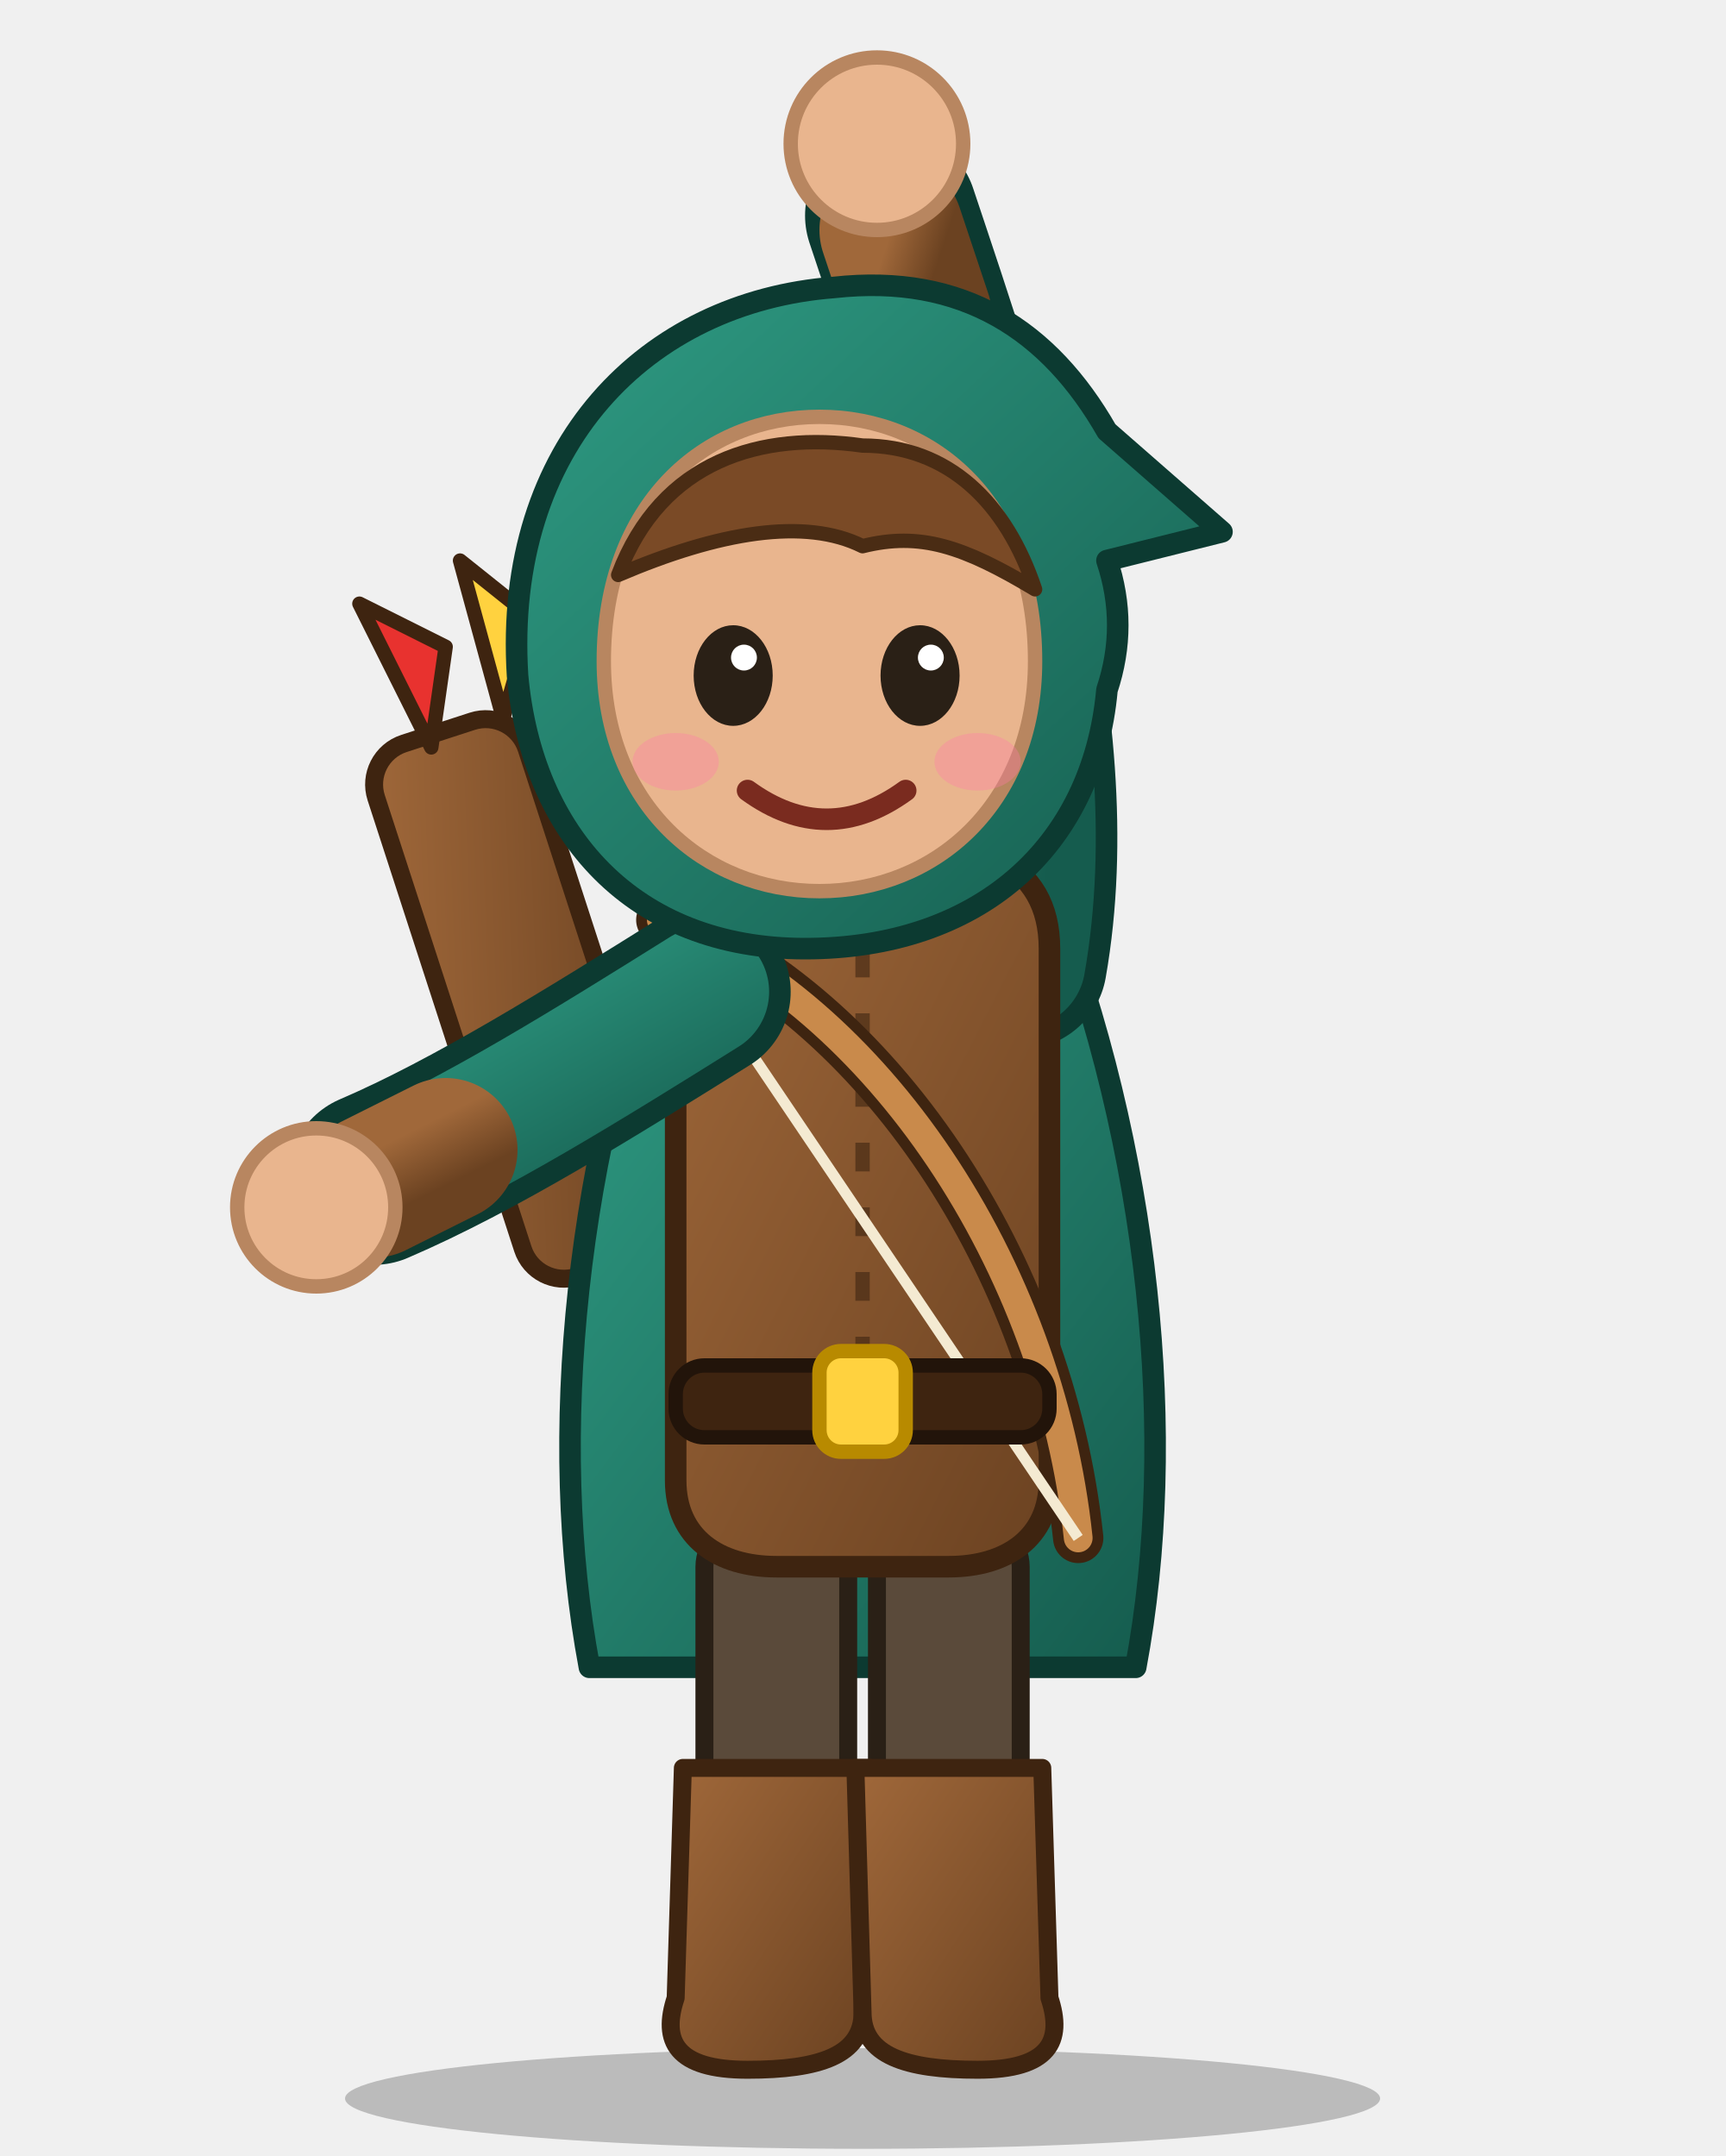
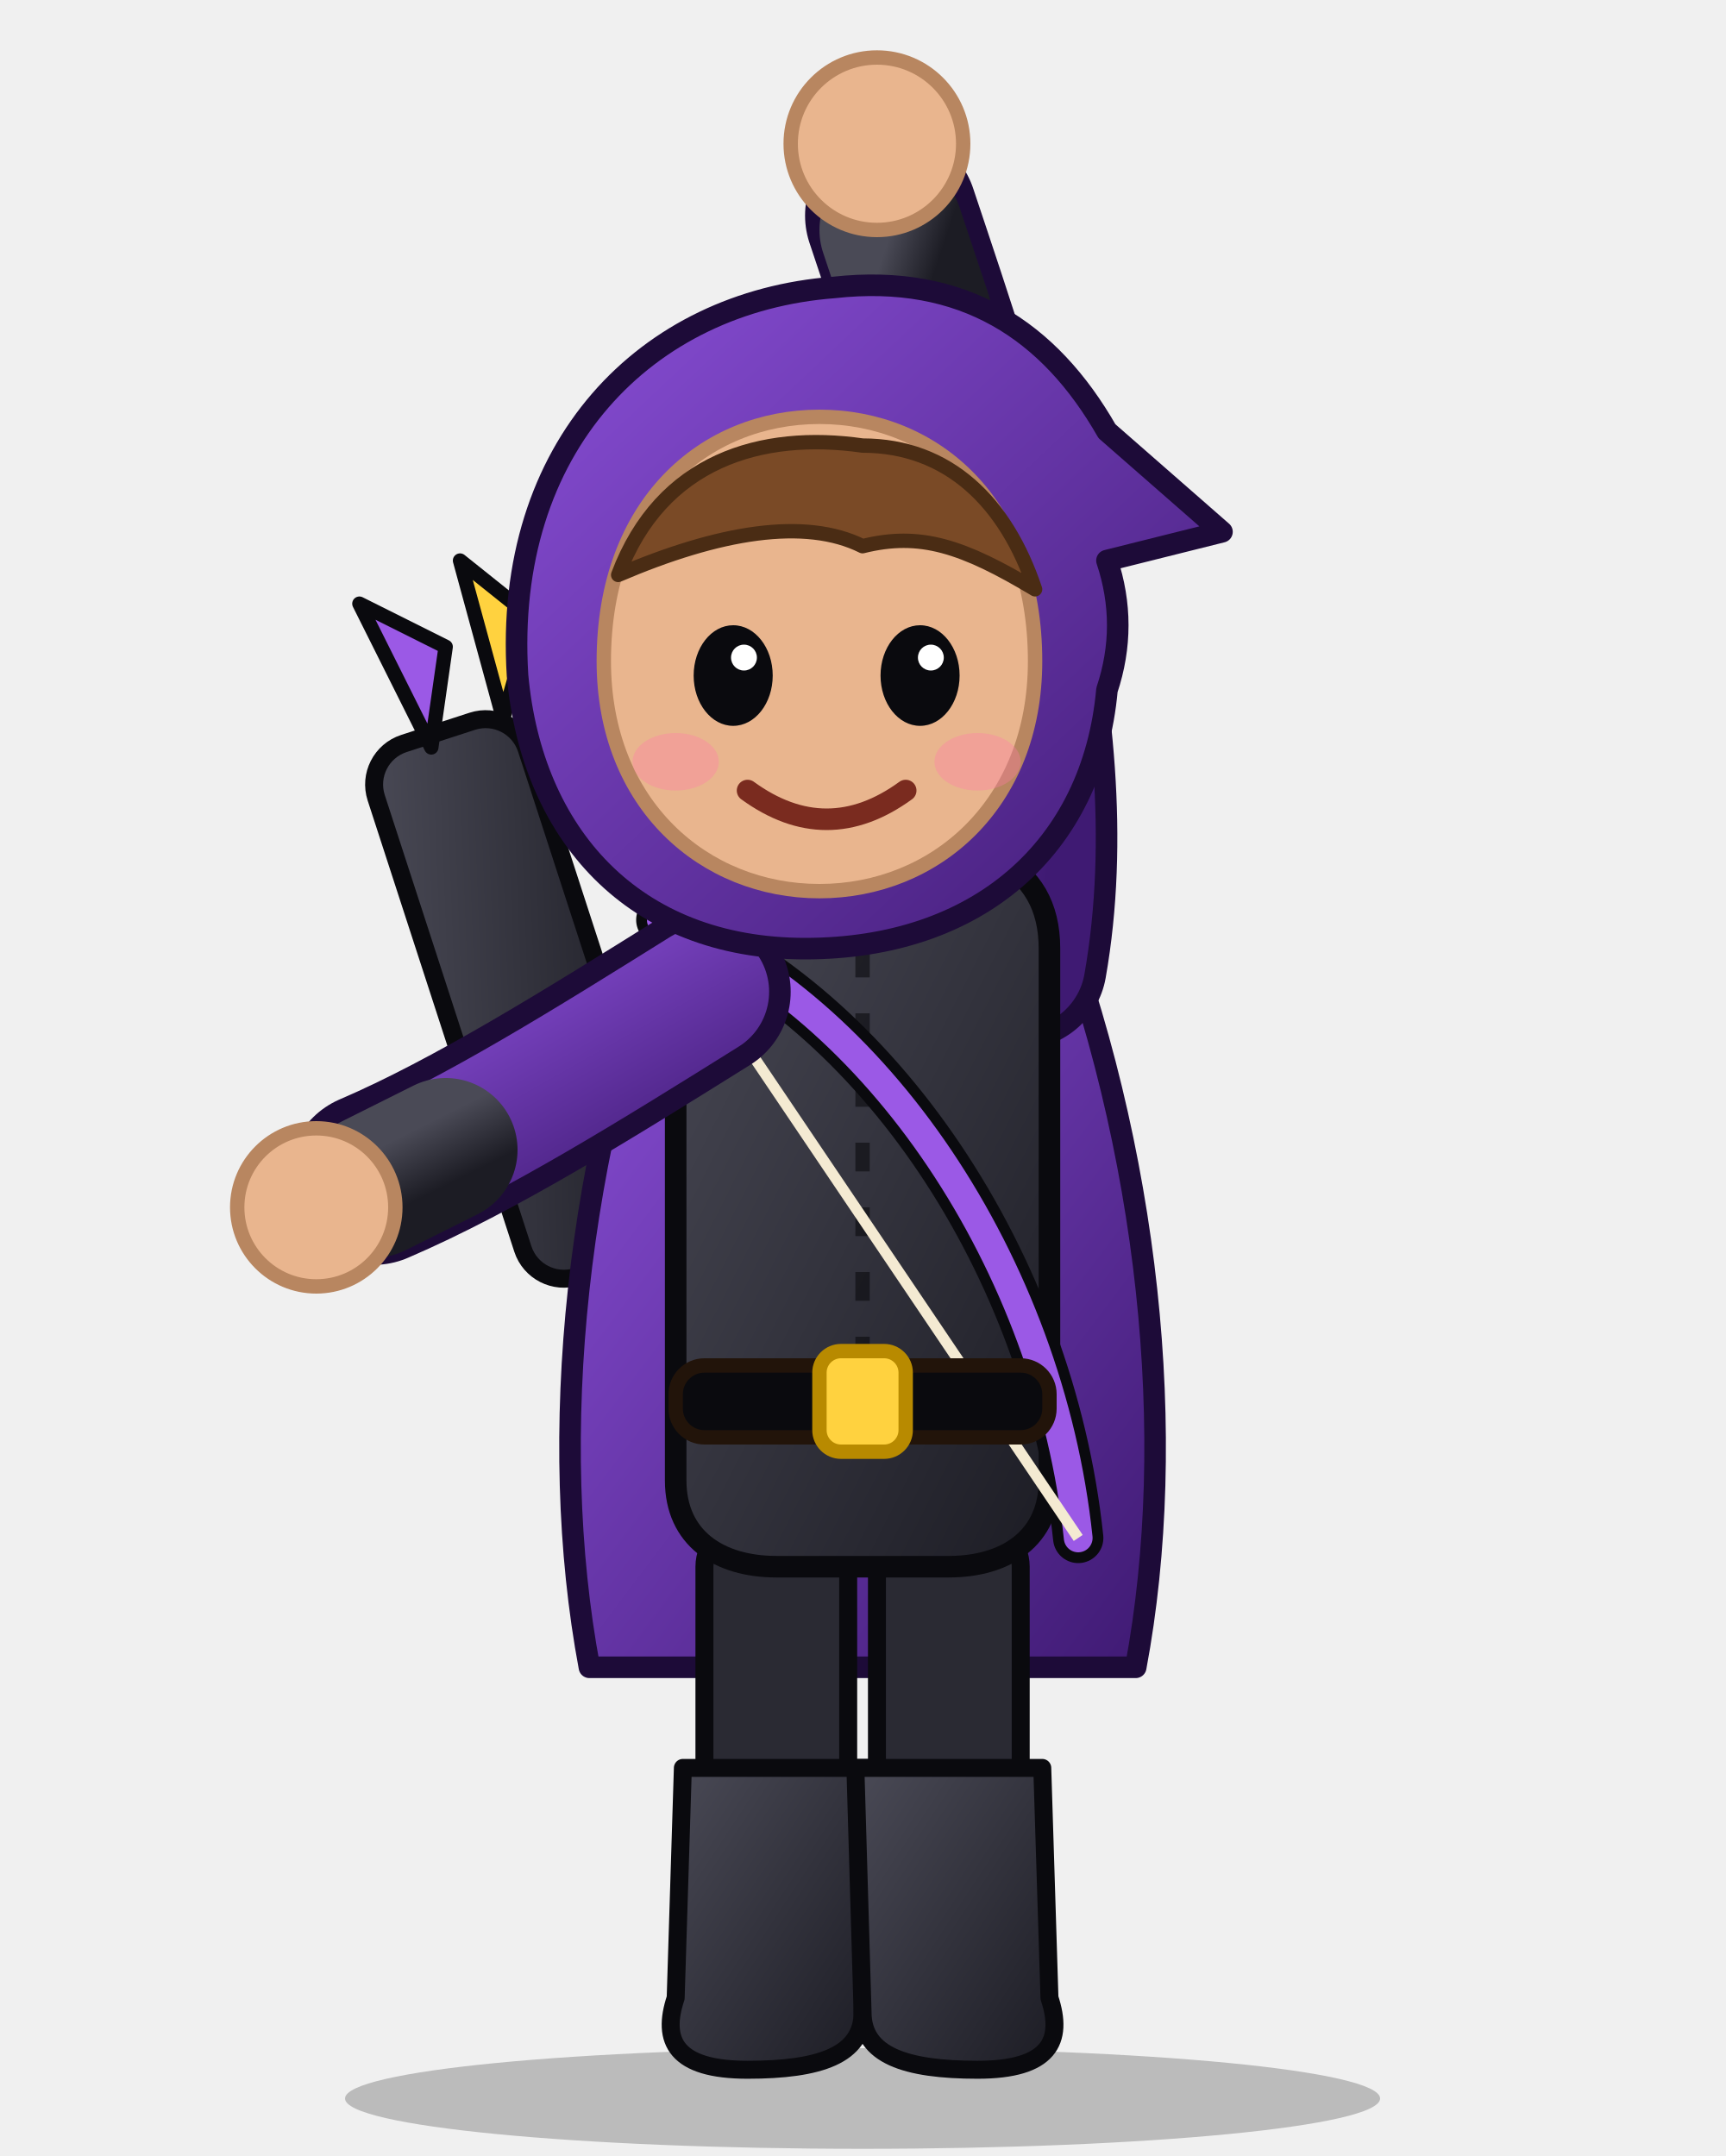
<svg xmlns="http://www.w3.org/2000/svg" viewBox="0 0 240 300" width="240" height="300">
  <defs>
    <linearGradient id="cloak" x1="0" y1="0" x2="1" y2="1">
-       <stop offset="0" stop-color="#2f9c84" />
-       <stop offset="1" stop-color="#155c4e" />
+       <stop offset="0" stop-color="#8a4fd8" />
+       <stop offset="1" stop-color="#3f1a73" />
    </linearGradient>
    <linearGradient id="leather" x1="0" y1="0" x2="1" y2="1">
-       <stop offset="0" stop-color="#a0683a" />
-       <stop offset="1" stop-color="#6b4221" />
+       <stop offset="0" stop-color="#4a4a56" />
+       <stop offset="1" stop-color="#1c1c24" />
    </linearGradient>
  </defs>
  <ellipse cx="120" cy="292" rx="72" ry="7" fill="#000" opacity="0.22" />
-   <rect x="62" y="100" width="22" height="78" rx="6" fill="url(#leather)" stroke="#3e2410" stroke-width="2.5" transform="rotate(-18 73 139)" />
-   <g stroke="#3e2410" stroke-width="2" stroke-linejoin="round">
-     <path d="M60 104 L50 84 L62 90 Z" fill="#e8322f" />
+   <rect x="62" y="100" width="22" height="78" rx="6" fill="url(#leather)" stroke="#0a0a0e" stroke-width="2.5" transform="rotate(-18 73 139)" />
+   <g stroke="#0a0a0e" stroke-width="2" stroke-linejoin="round">
+     <path d="M60 104 L50 84 L62 90 Z" fill="#9b59e6" />
    <path d="M70 100 L64 78 L74 86 Z" fill="#ffd23f" />
-     <path d="M80 98 L78 76 L86 86 Z" fill="#e8322f" />
+     <path d="M80 98 L78 76 L86 86 Z" fill="#9b59e6" />
  </g>
-   <path d="M94 124 C80 160 76 200 82 232 L158 232 C164 200 160 160 146 124 Z" fill="url(#cloak)" stroke="#0c3a31" stroke-width="3" stroke-linejoin="round" />
-   <rect x="98" y="212" width="20" height="40" rx="6" fill="#5a4a3a" stroke="#2a2016" stroke-width="2.5" />
-   <rect x="122" y="212" width="20" height="40" rx="6" fill="#5a4a3a" stroke="#2a2016" stroke-width="2.5" />
-   <path d="M95 246 L121 246 L120 280 C120 286 114 288 104 288 C94 288 92 284 94 278 Z" fill="url(#leather)" stroke="#3e2410" stroke-width="2.5" stroke-linejoin="round" />
-   <path d="M119 246 L145 246 L146 278 C148 284 146 288 136 288 C126 288 120 286 120 280 Z" fill="url(#leather)" stroke="#3e2410" stroke-width="2.5" stroke-linejoin="round" />
-   <path d="M142 134 C148 100 134 60 124 30" fill="none" stroke="#0c3a31" stroke-width="24" stroke-linecap="round" />
+   <path d="M94 124 C80 160 76 200 82 232 L158 232 C164 200 160 160 146 124 Z" fill="url(#cloak)" stroke="#1d0b38" stroke-width="3" stroke-linejoin="round" />
+   <rect x="98" y="212" width="20" height="40" rx="6" fill="#2a2a33" stroke="#0a0a0e" stroke-width="2.5" />
+   <rect x="122" y="212" width="20" height="40" rx="6" fill="#2a2a33" stroke="#0a0a0e" stroke-width="2.5" />
+   <path d="M95 246 L121 246 L120 280 C120 286 114 288 104 288 C94 288 92 284 94 278 Z" fill="url(#leather)" stroke="#0a0a0e" stroke-width="2.5" stroke-linejoin="round" />
+   <path d="M119 246 L145 246 L146 278 C148 284 146 288 136 288 C126 288 120 286 120 280 Z" fill="url(#leather)" stroke="#0a0a0e" stroke-width="2.5" stroke-linejoin="round" />
+   <path d="M142 134 C148 100 134 60 124 30" fill="none" stroke="#1d0b38" stroke-width="24" stroke-linecap="round" />
  <path d="M142 134 C148 100 134 60 124 30" fill="none" stroke="url(#cloak)" stroke-width="18" stroke-linecap="round" />
  <path d="M128 44 L124 32" stroke="url(#leather)" stroke-width="20" stroke-linecap="round" />
  <circle cx="122" cy="20" r="12" fill="#e9b58e" stroke="#b88660" stroke-width="2" />
-   <path d="M94 132 C94 120 104 116 120 116 C136 116 146 120 146 132 L146 206 C146 214 140 218 132 218 L108 218 C100 218 94 214 94 206 Z" fill="url(#leather)" stroke="#3e2410" stroke-width="3" />
-   <path d="M120 132 L120 188" stroke="#3e2410" stroke-width="2" stroke-dasharray="4 5" opacity="0.6" />
-   <path d="M92 128 C122 140 146 176 150 214" fill="none" stroke="#3e2410" stroke-width="7" stroke-linecap="round" />
-   <path d="M92 128 C122 140 146 176 150 214" fill="none" stroke="#c98a4b" stroke-width="4" stroke-linecap="round" />
+   <path d="M94 132 C94 120 104 116 120 116 C136 116 146 120 146 132 L146 206 C146 214 140 218 132 218 L108 218 C100 218 94 214 94 206 Z" fill="url(#leather)" stroke="#0a0a0e" stroke-width="3" />
+   <path d="M120 132 L120 188" stroke="#0a0a0e" stroke-width="2" stroke-dasharray="4 5" opacity="0.6" />
+   <path d="M92 128 C122 140 146 176 150 214" fill="none" stroke="#0a0a0e" stroke-width="7" stroke-linecap="round" />
+   <path d="M92 128 C122 140 146 176 150 214" fill="none" stroke="#9b59e6" stroke-width="4" stroke-linecap="round" />
  <path d="M92 128 L150 214" stroke="#f4ead2" stroke-width="1.5" />
-   <rect x="94" y="190" width="52" height="10" rx="4" fill="#3e2410" stroke="#22140a" stroke-width="2" />
+   <rect x="94" y="190" width="52" height="10" rx="4" fill="#0a0a0e" stroke="#22140a" stroke-width="2" />
  <rect x="114" y="188" width="12" height="14" rx="3" fill="#ffd23f" stroke="#b88a00" stroke-width="2" />
-   <path d="M98 138 C82 148 66 158 52 164" fill="none" stroke="#0c3a31" stroke-width="24" stroke-linecap="round" />
+   <path d="M98 138 C82 148 66 158 52 164" fill="none" stroke="#1d0b38" stroke-width="24" stroke-linecap="round" />
  <path d="M98 138 C82 148 66 158 52 164" fill="none" stroke="url(#cloak)" stroke-width="18" stroke-linecap="round" />
  <path d="M62 160 L52 165" stroke="url(#leather)" stroke-width="20" stroke-linecap="round" />
  <circle cx="44" cy="168" r="11" fill="#e9b58e" stroke="#b88660" stroke-width="2" />
-   <path d="M72 94 C70 62 90 42 116 40 C134 38 146 46 154 60 L170 74 L154 78 C156 84 156 90 154 96 C152 118 136 132 112 132 C88 132 74 116 72 94 Z" fill="url(#cloak)" stroke="#0c3a31" stroke-width="3" stroke-linejoin="round" />
+   <path d="M72 94 C70 62 90 42 116 40 C134 38 146 46 154 60 L170 74 L154 78 C156 84 156 90 154 96 C152 118 136 132 112 132 C88 132 74 116 72 94 Z" fill="url(#cloak)" stroke="#1d0b38" stroke-width="3" stroke-linejoin="round" />
  <path d="M84 92 C84 70 98 58 114 58 C130 58 144 70 144 92 C144 112 130 124 114 124 C98 124 84 112 84 92 Z" fill="#e9b58e" stroke="#b88660" stroke-width="2" />
  <path d="M86 80 C92 64 106 60 120 62 C132 62 140 70 144 82 C134 76 128 74 120 76 C112 72 100 74 86 80 Z" fill="#7a4a26" stroke="#4a2c14" stroke-width="2" stroke-linejoin="round" />
-   <ellipse cx="102" cy="94" rx="5.5" ry="7" fill="#2a2016" />
-   <ellipse cx="128" cy="94" rx="5.5" ry="7" fill="#2a2016" />
+   <ellipse cx="102" cy="94" rx="5.5" ry="7" fill="#0a0a0e" />
+   <ellipse cx="128" cy="94" rx="5.5" ry="7" fill="#0a0a0e" />
  <circle cx="103.5" cy="91.5" r="1.8" fill="#ffffff" />
  <circle cx="129.5" cy="91.5" r="1.8" fill="#ffffff" />
  <path d="M104 110 Q115 118 126 110" fill="none" stroke="#7a2b1f" stroke-width="3" stroke-linecap="round" />
  <ellipse cx="94" cy="106" rx="6" ry="4" fill="#ff7aa8" opacity="0.35" />
  <ellipse cx="136" cy="106" rx="6" ry="4" fill="#ff7aa8" opacity="0.35" />
</svg>
